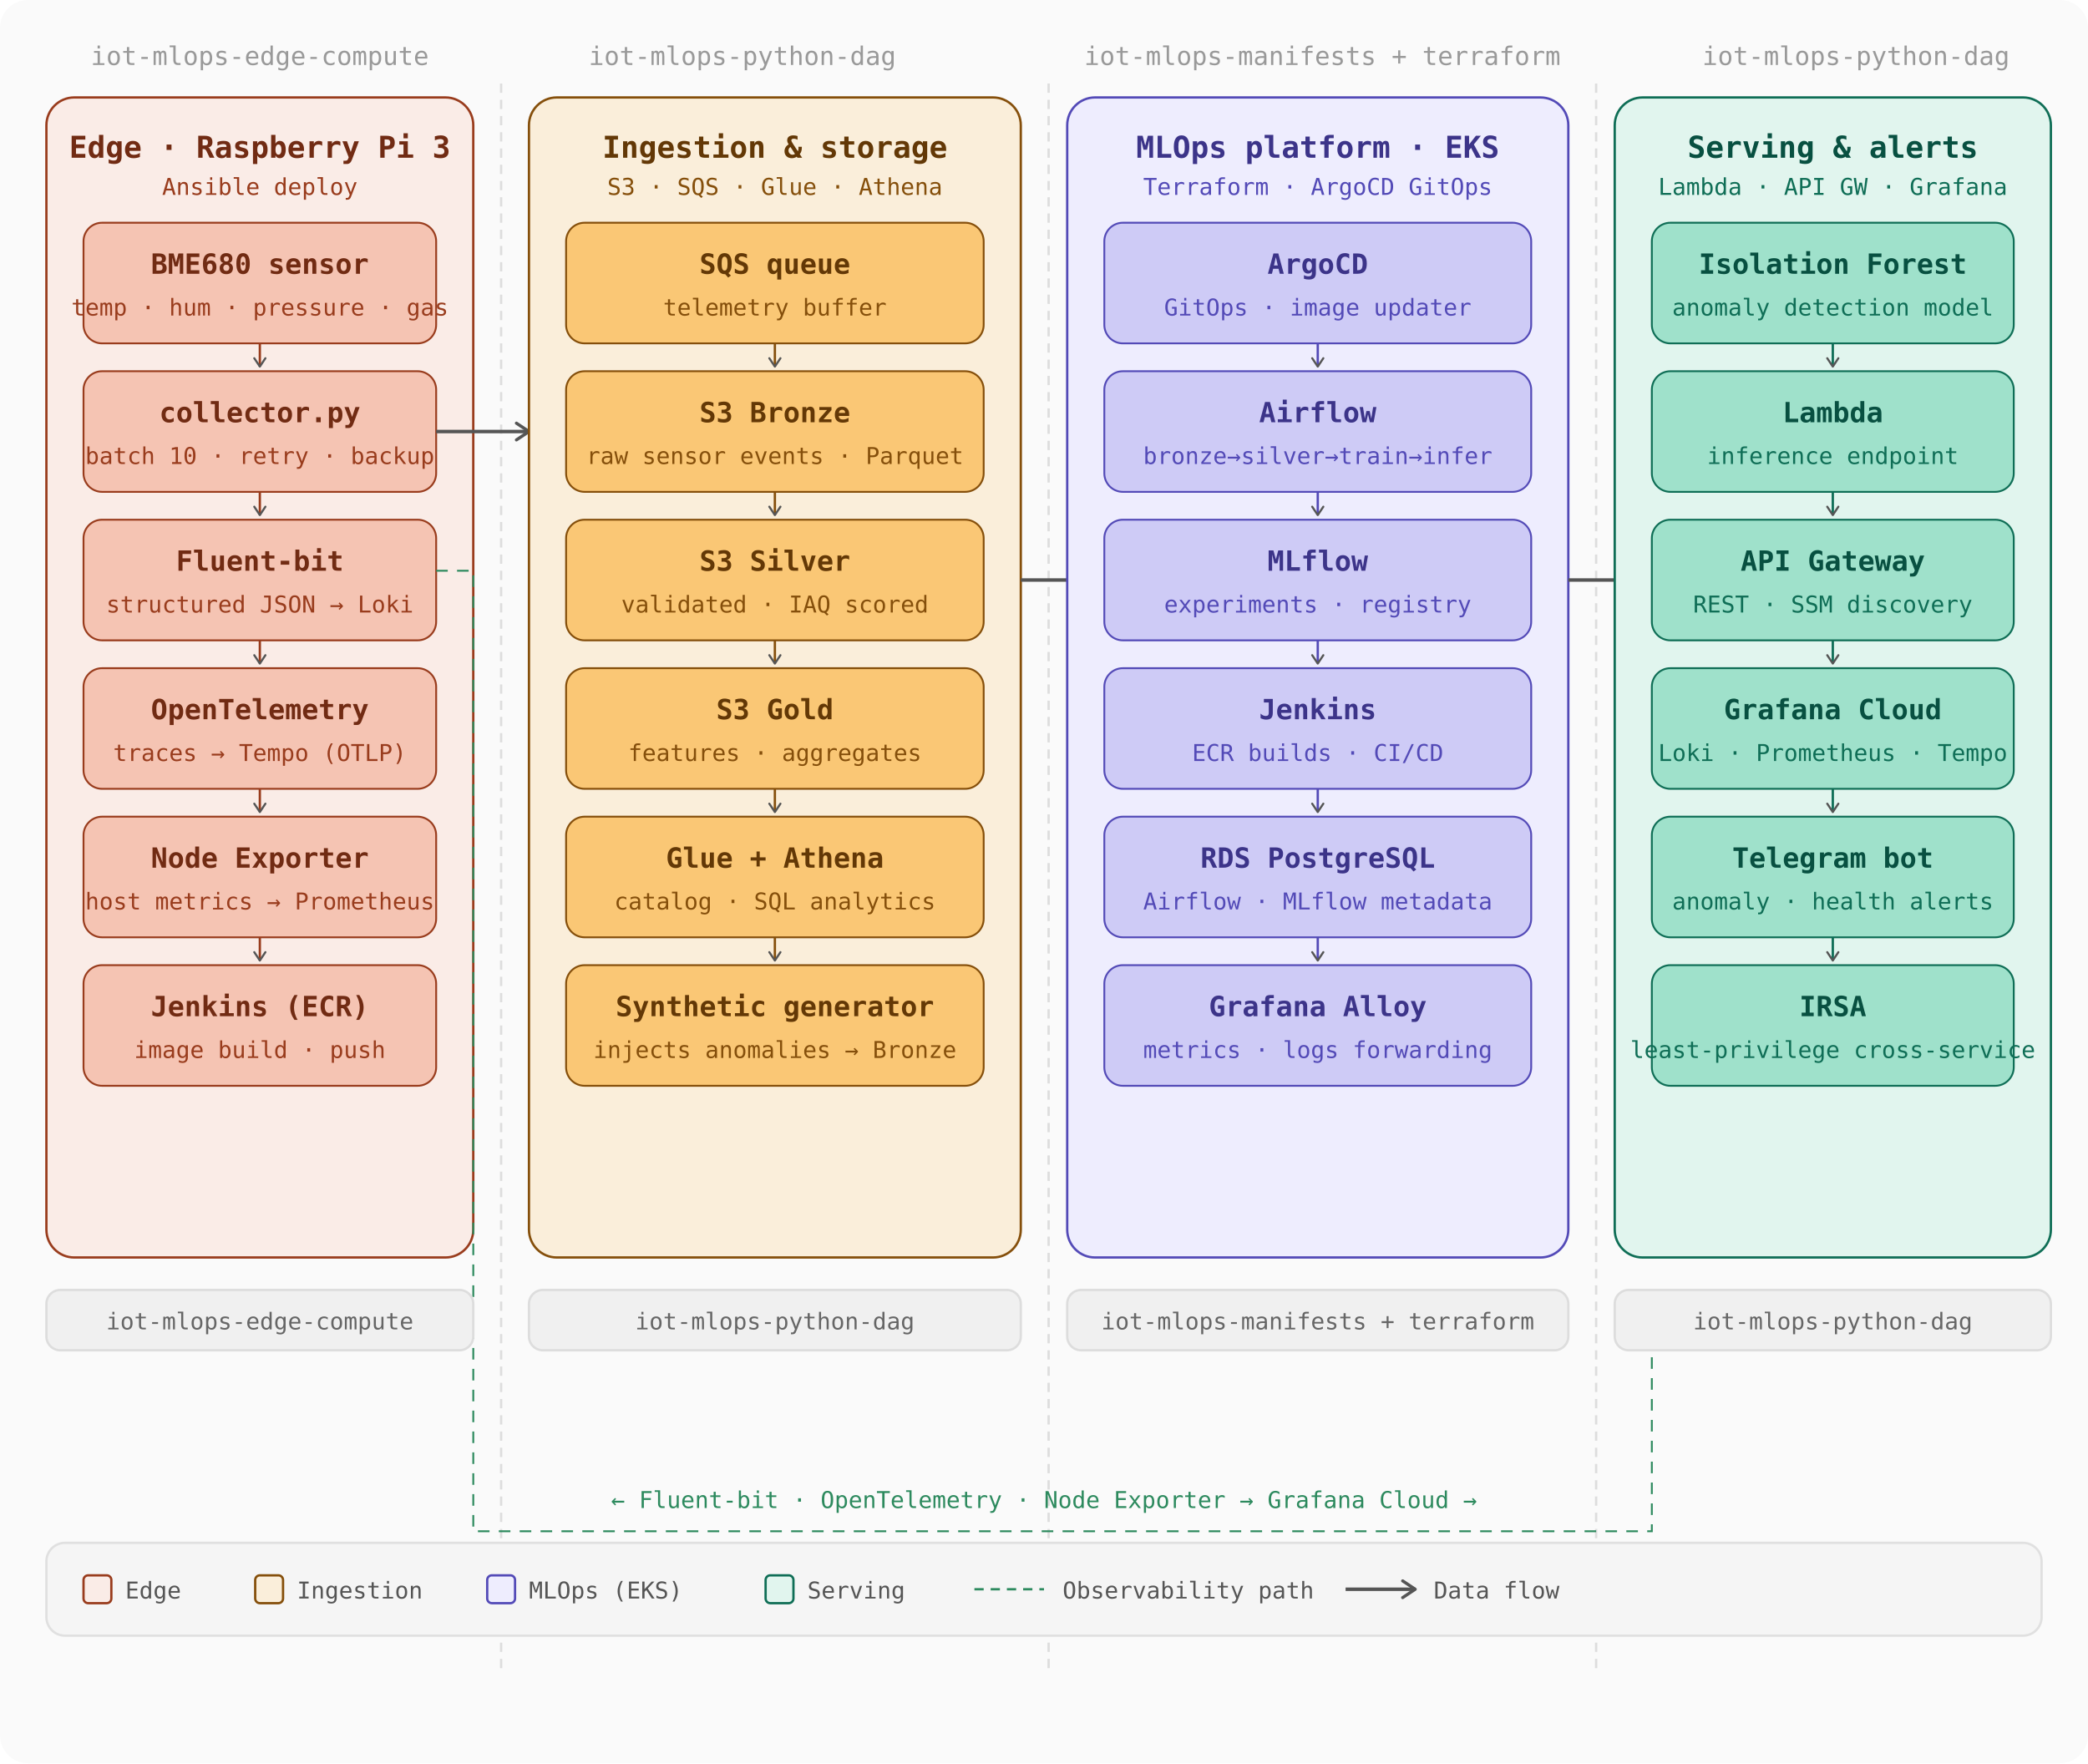
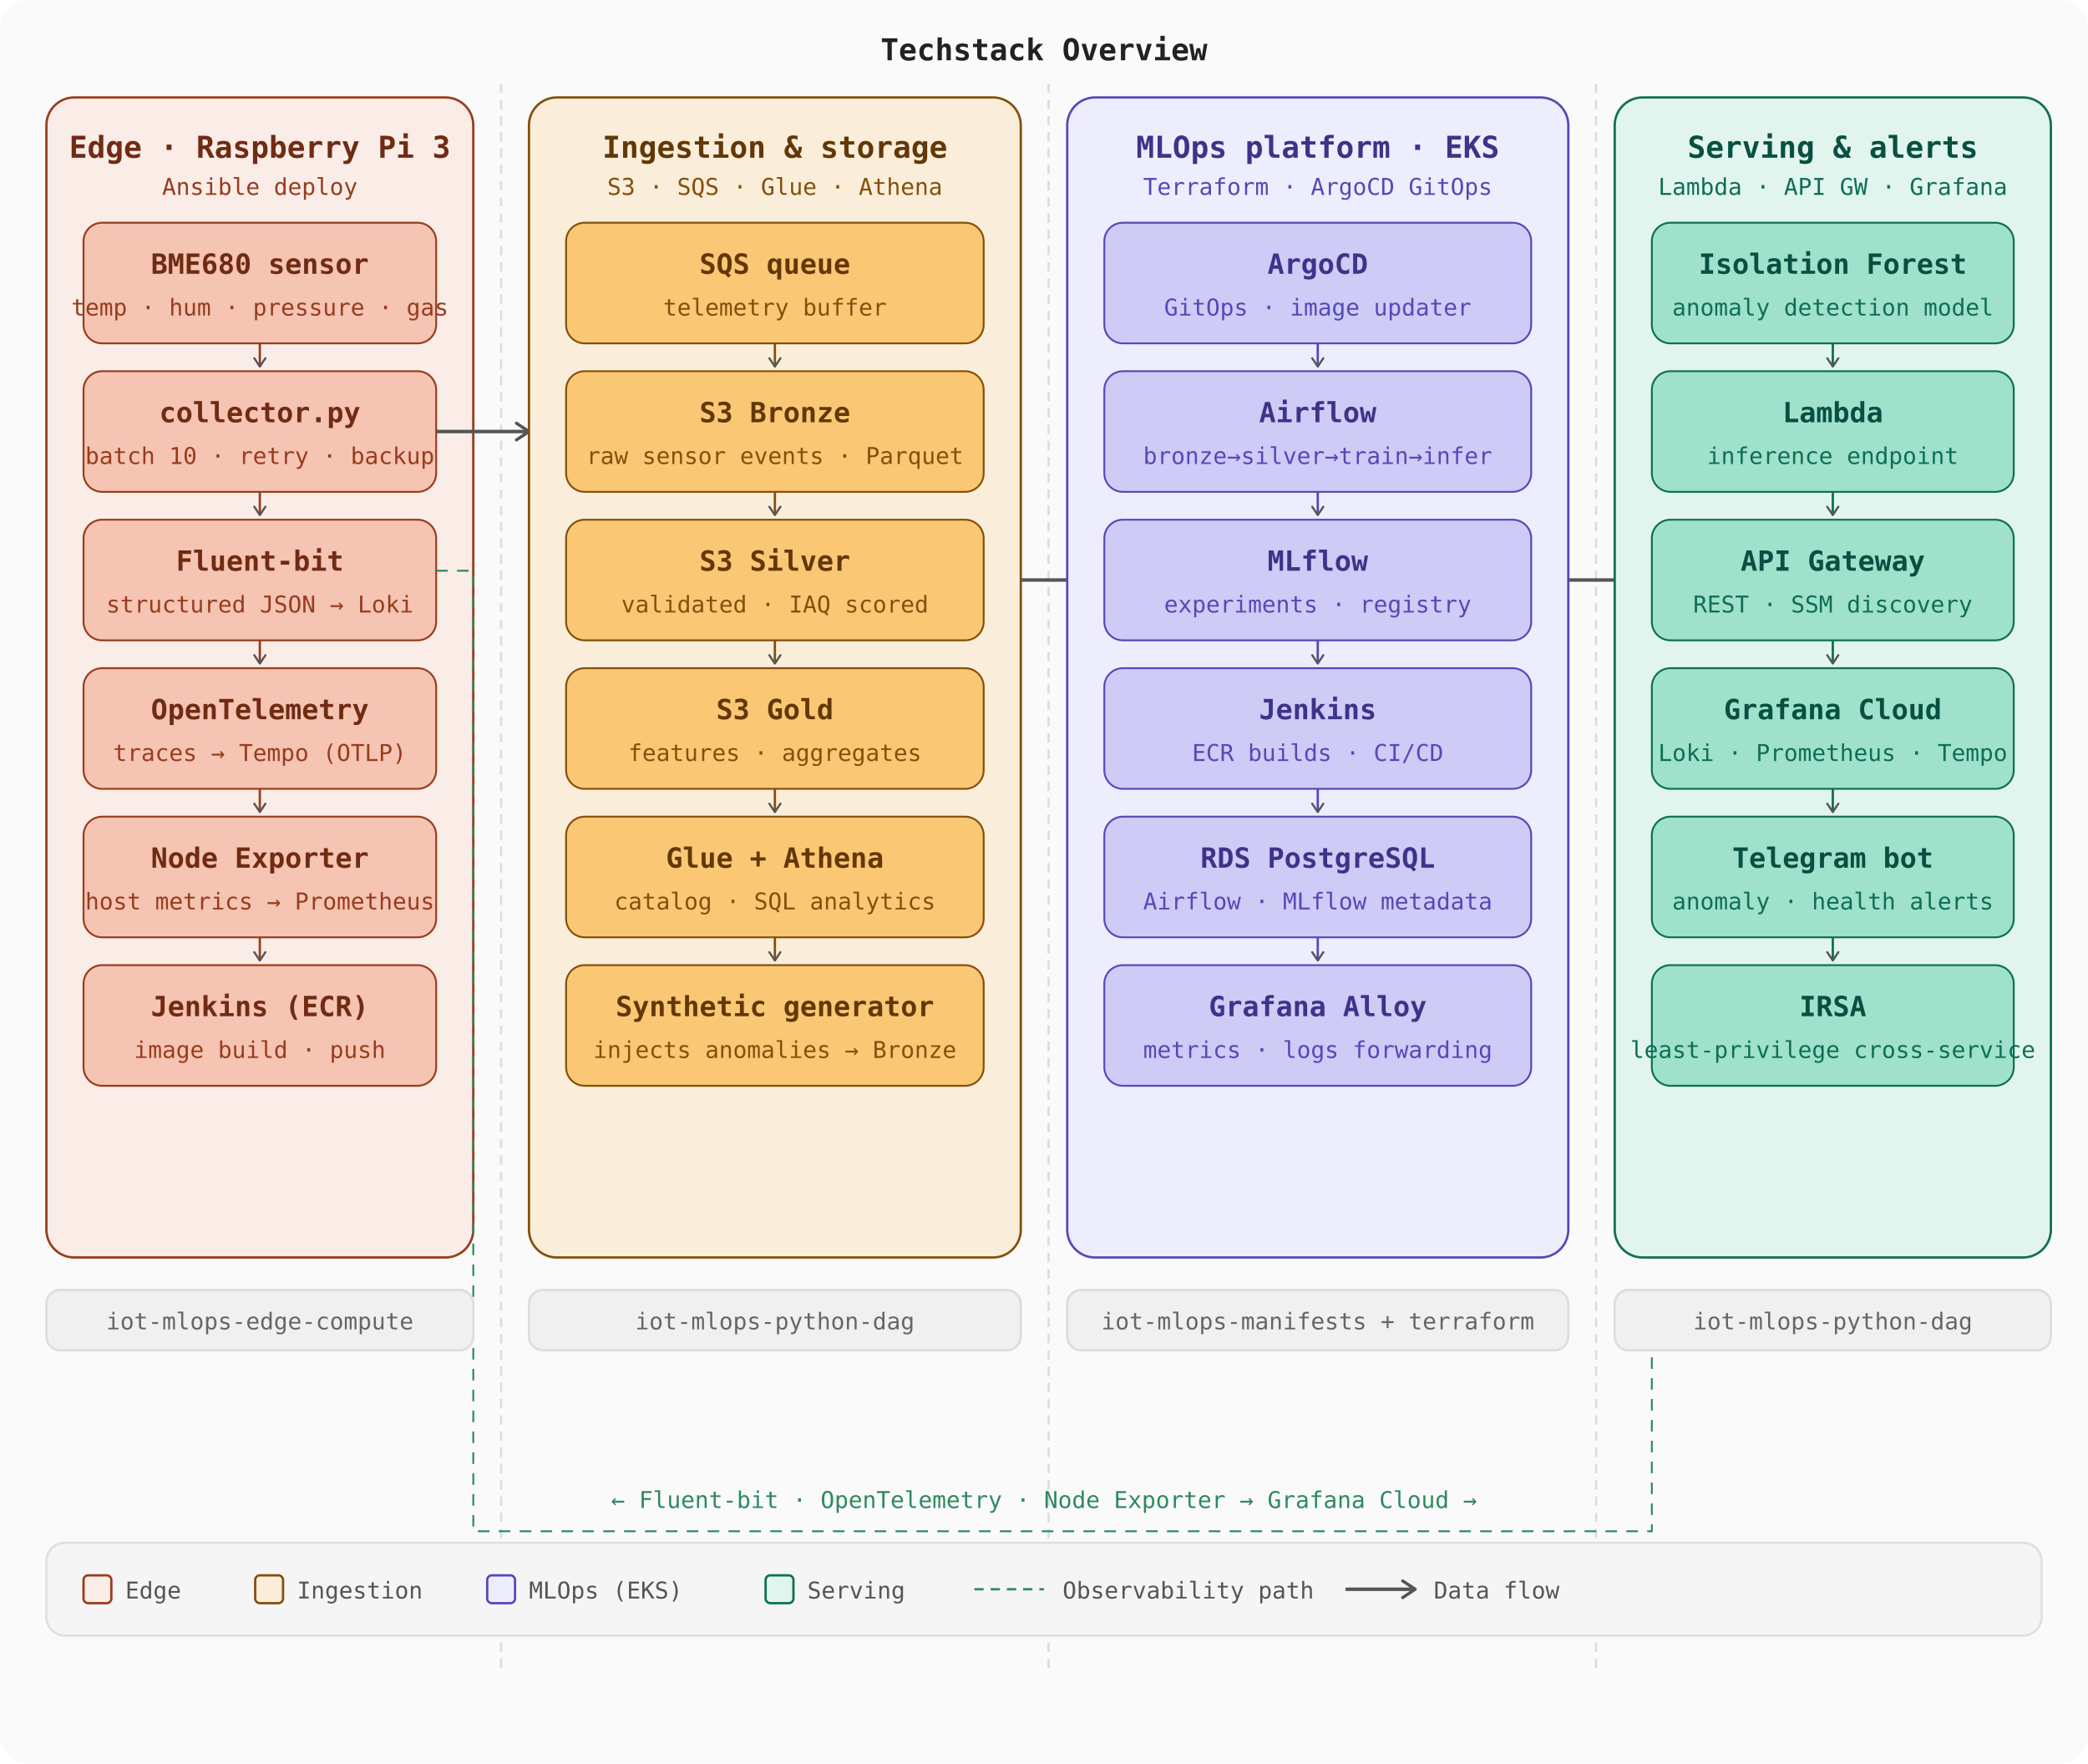
<svg xmlns="http://www.w3.org/2000/svg" width="900" height="760" viewBox="0 0 900 760" font-family="'ui-monospace','SFMono-Regular','Menlo',monospace">
  <defs>
    <marker id="arr" viewBox="0 0 10 10" refX="8" refY="5" markerWidth="6" markerHeight="6" orient="auto-start-reverse">
      <path d="M2 1L8 5L2 9" fill="none" stroke="#555" stroke-width="1.5" stroke-linecap="round" stroke-linejoin="round" />
    </marker>
    <marker id="arr-dash" viewBox="0 0 10 10" refX="8" refY="5" markerWidth="6" markerHeight="6" orient="auto-start-reverse">
      <path d="M2 1L8 5L2 9" fill="none" stroke="#2d8a5e" stroke-width="1.5" stroke-linecap="round" stroke-linejoin="round" />
    </marker>
  </defs>
  <rect width="900" height="760" fill="#fafafa" rx="12" />
-   <text x="112" y="28" text-anchor="middle" font-size="11" fill="#999">iot-mlops-edge-compute</text>
-   <text x="320" y="28" text-anchor="middle" font-size="11" fill="#999">iot-mlops-python-dag</text>
-   <text x="570" y="28" text-anchor="middle" font-size="11" fill="#999">iot-mlops-manifests + terraform</text>
-   <text x="800" y="28" text-anchor="middle" font-size="11" fill="#999">iot-mlops-python-dag</text>
+   <text x="450" y="26" text-anchor="middle" font-size="13" font-weight="600" fill="#222">Techstack Overview</text>
  <line x1="216" y1="36" x2="216" y2="720" stroke="#ddd" stroke-width="1" stroke-dasharray="4 3" />
  <line x1="452" y1="36" x2="452" y2="720" stroke="#ddd" stroke-width="1" stroke-dasharray="4 3" />
  <line x1="688" y1="36" x2="688" y2="720" stroke="#ddd" stroke-width="1" stroke-dasharray="4 3" />
  <rect x="20" y="42" width="184" height="500" rx="12" fill="#FAECE7" stroke="#993C1D" stroke-width="1" />
  <text x="112" y="68" text-anchor="middle" font-size="13" font-weight="600" fill="#712B13">Edge · Raspberry Pi 3</text>
  <text x="112" y="84" text-anchor="middle" font-size="10" fill="#993C1D">Ansible deploy</text>
  <rect x="36" y="96" width="152" height="52" rx="8" fill="#F5C4B3" stroke="#993C1D" stroke-width="0.8" />
  <text x="112" y="118" text-anchor="middle" font-size="12" font-weight="600" fill="#712B13">BME680 sensor</text>
  <text x="112" y="136" text-anchor="middle" font-size="10" fill="#993C1D">temp · hum · pressure · gas</text>
  <rect x="36" y="160" width="152" height="52" rx="8" fill="#F5C4B3" stroke="#993C1D" stroke-width="0.8" />
  <text x="112" y="182" text-anchor="middle" font-size="12" font-weight="600" fill="#712B13">collector.py</text>
  <text x="112" y="200" text-anchor="middle" font-size="10" fill="#993C1D">batch 10 · retry · backup</text>
  <rect x="36" y="224" width="152" height="52" rx="8" fill="#F5C4B3" stroke="#993C1D" stroke-width="0.8" />
  <text x="112" y="246" text-anchor="middle" font-size="12" font-weight="600" fill="#712B13">Fluent-bit</text>
  <text x="112" y="264" text-anchor="middle" font-size="10" fill="#993C1D">structured JSON → Loki</text>
  <rect x="36" y="288" width="152" height="52" rx="8" fill="#F5C4B3" stroke="#993C1D" stroke-width="0.8" />
  <text x="112" y="310" text-anchor="middle" font-size="12" font-weight="600" fill="#712B13">OpenTelemetry</text>
  <text x="112" y="328" text-anchor="middle" font-size="10" fill="#993C1D">traces → Tempo (OTLP)</text>
  <rect x="36" y="352" width="152" height="52" rx="8" fill="#F5C4B3" stroke="#993C1D" stroke-width="0.8" />
  <text x="112" y="374" text-anchor="middle" font-size="12" font-weight="600" fill="#712B13">Node Exporter</text>
  <text x="112" y="392" text-anchor="middle" font-size="10" fill="#993C1D">host metrics → Prometheus</text>
  <rect x="36" y="416" width="152" height="52" rx="8" fill="#F5C4B3" stroke="#993C1D" stroke-width="0.8" />
  <text x="112" y="438" text-anchor="middle" font-size="12" font-weight="600" fill="#712B13">Jenkins (ECR)</text>
  <text x="112" y="456" text-anchor="middle" font-size="10" fill="#993C1D">image build · push</text>
  <line x1="112" y1="148" x2="112" y2="158" stroke="#993C1D" stroke-width="1" marker-end="url(#arr)" />
  <line x1="112" y1="212" x2="112" y2="222" stroke="#993C1D" stroke-width="1" marker-end="url(#arr)" />
  <line x1="112" y1="276" x2="112" y2="286" stroke="#993C1D" stroke-width="1" marker-end="url(#arr)" />
  <line x1="112" y1="340" x2="112" y2="350" stroke="#993C1D" stroke-width="1" marker-end="url(#arr)" />
  <line x1="112" y1="404" x2="112" y2="414" stroke="#993C1D" stroke-width="1" marker-end="url(#arr)" />
  <line x1="188" y1="186" x2="228" y2="186" stroke="#555" stroke-width="1.5" marker-end="url(#arr)" />
  <path d="M188 246 L204 246 L204 660 L712 660 L712 570" fill="none" stroke="#2d8a5e" stroke-width="0.8" stroke-dasharray="5 4" marker-end="url(#arr-dash)" />
  <rect x="228" y="42" width="212" height="500" rx="12" fill="#FAEEDA" stroke="#854F0B" stroke-width="1" />
  <text x="334" y="68" text-anchor="middle" font-size="13" font-weight="600" fill="#633806">Ingestion &amp; storage</text>
  <text x="334" y="84" text-anchor="middle" font-size="10" fill="#854F0B">S3 · SQS · Glue · Athena</text>
  <rect x="244" y="96" width="180" height="52" rx="8" fill="#FAC775" stroke="#854F0B" stroke-width="0.8" />
  <text x="334" y="118" text-anchor="middle" font-size="12" font-weight="600" fill="#633806">SQS queue</text>
  <text x="334" y="136" text-anchor="middle" font-size="10" fill="#854F0B">telemetry buffer</text>
  <rect x="244" y="160" width="180" height="52" rx="8" fill="#FAC775" stroke="#854F0B" stroke-width="0.8" />
  <text x="334" y="182" text-anchor="middle" font-size="12" font-weight="600" fill="#633806">S3 Bronze</text>
  <text x="334" y="200" text-anchor="middle" font-size="10" fill="#854F0B">raw sensor events · Parquet</text>
  <rect x="244" y="224" width="180" height="52" rx="8" fill="#FAC775" stroke="#854F0B" stroke-width="0.8" />
  <text x="334" y="246" text-anchor="middle" font-size="12" font-weight="600" fill="#633806">S3 Silver</text>
  <text x="334" y="264" text-anchor="middle" font-size="10" fill="#854F0B">validated · IAQ scored</text>
  <rect x="244" y="288" width="180" height="52" rx="8" fill="#FAC775" stroke="#854F0B" stroke-width="0.8" />
  <text x="334" y="310" text-anchor="middle" font-size="12" font-weight="600" fill="#633806">S3 Gold</text>
  <text x="334" y="328" text-anchor="middle" font-size="10" fill="#854F0B">features · aggregates</text>
  <rect x="244" y="352" width="180" height="52" rx="8" fill="#FAC775" stroke="#854F0B" stroke-width="0.8" />
  <text x="334" y="374" text-anchor="middle" font-size="12" font-weight="600" fill="#633806">Glue + Athena</text>
  <text x="334" y="392" text-anchor="middle" font-size="10" fill="#854F0B">catalog · SQL analytics</text>
  <rect x="244" y="416" width="180" height="52" rx="8" fill="#FAC775" stroke="#854F0B" stroke-width="0.8" />
  <text x="334" y="438" text-anchor="middle" font-size="12" font-weight="600" fill="#633806">Synthetic generator</text>
  <text x="334" y="456" text-anchor="middle" font-size="10" fill="#854F0B">injects anomalies → Bronze</text>
  <line x1="334" y1="148" x2="334" y2="158" stroke="#854F0B" stroke-width="1" marker-end="url(#arr)" />
  <line x1="334" y1="212" x2="334" y2="222" stroke="#854F0B" stroke-width="1" marker-end="url(#arr)" />
  <line x1="334" y1="276" x2="334" y2="286" stroke="#854F0B" stroke-width="1" marker-end="url(#arr)" />
  <line x1="334" y1="340" x2="334" y2="350" stroke="#854F0B" stroke-width="1" marker-end="url(#arr)" />
  <line x1="334" y1="404" x2="334" y2="414" stroke="#854F0B" stroke-width="1" marker-end="url(#arr)" />
  <line x1="440" y1="250" x2="468" y2="250" stroke="#555" stroke-width="1.5" marker-end="url(#arr)" />
  <rect x="460" y="42" width="216" height="500" rx="12" fill="#EEEDFE" stroke="#534AB7" stroke-width="1" />
  <text x="568" y="68" text-anchor="middle" font-size="13" font-weight="600" fill="#3C3489">MLOps platform · EKS</text>
  <text x="568" y="84" text-anchor="middle" font-size="10" fill="#534AB7">Terraform · ArgoCD GitOps</text>
  <rect x="476" y="96" width="184" height="52" rx="8" fill="#CECBF6" stroke="#534AB7" stroke-width="0.8" />
  <text x="568" y="118" text-anchor="middle" font-size="12" font-weight="600" fill="#3C3489">ArgoCD</text>
  <text x="568" y="136" text-anchor="middle" font-size="10" fill="#534AB7">GitOps · image updater</text>
  <rect x="476" y="160" width="184" height="52" rx="8" fill="#CECBF6" stroke="#534AB7" stroke-width="0.8" />
  <text x="568" y="182" text-anchor="middle" font-size="12" font-weight="600" fill="#3C3489">Airflow</text>
  <text x="568" y="200" text-anchor="middle" font-size="10" fill="#534AB7">bronze→silver→train→infer</text>
  <rect x="476" y="224" width="184" height="52" rx="8" fill="#CECBF6" stroke="#534AB7" stroke-width="0.8" />
  <text x="568" y="246" text-anchor="middle" font-size="12" font-weight="600" fill="#3C3489">MLflow</text>
  <text x="568" y="264" text-anchor="middle" font-size="10" fill="#534AB7">experiments · registry</text>
  <rect x="476" y="288" width="184" height="52" rx="8" fill="#CECBF6" stroke="#534AB7" stroke-width="0.8" />
  <text x="568" y="310" text-anchor="middle" font-size="12" font-weight="600" fill="#3C3489">Jenkins</text>
  <text x="568" y="328" text-anchor="middle" font-size="10" fill="#534AB7">ECR builds · CI/CD</text>
  <rect x="476" y="352" width="184" height="52" rx="8" fill="#CECBF6" stroke="#534AB7" stroke-width="0.8" />
  <text x="568" y="374" text-anchor="middle" font-size="12" font-weight="600" fill="#3C3489">RDS PostgreSQL</text>
  <text x="568" y="392" text-anchor="middle" font-size="10" fill="#534AB7">Airflow · MLflow metadata</text>
  <rect x="476" y="416" width="184" height="52" rx="8" fill="#CECBF6" stroke="#534AB7" stroke-width="0.8" />
  <text x="568" y="438" text-anchor="middle" font-size="12" font-weight="600" fill="#3C3489">Grafana Alloy</text>
  <text x="568" y="456" text-anchor="middle" font-size="10" fill="#534AB7">metrics · logs forwarding</text>
  <line x1="568" y1="148" x2="568" y2="158" stroke="#534AB7" stroke-width="1" marker-end="url(#arr)" />
  <line x1="568" y1="212" x2="568" y2="222" stroke="#534AB7" stroke-width="1" marker-end="url(#arr)" />
  <line x1="568" y1="276" x2="568" y2="286" stroke="#534AB7" stroke-width="1" marker-end="url(#arr)" />
  <line x1="568" y1="340" x2="568" y2="350" stroke="#534AB7" stroke-width="1" marker-end="url(#arr)" />
  <line x1="568" y1="404" x2="568" y2="414" stroke="#534AB7" stroke-width="1" marker-end="url(#arr)" />
  <line x1="676" y1="250" x2="704" y2="250" stroke="#555" stroke-width="1.5" marker-end="url(#arr)" />
  <rect x="696" y="42" width="188" height="500" rx="12" fill="#E1F5EE" stroke="#0F6E56" stroke-width="1" />
  <text x="790" y="68" text-anchor="middle" font-size="13" font-weight="600" fill="#085041">Serving &amp; alerts</text>
  <text x="790" y="84" text-anchor="middle" font-size="10" fill="#0F6E56">Lambda · API GW · Grafana</text>
  <rect x="712" y="96" width="156" height="52" rx="8" fill="#9FE1CB" stroke="#0F6E56" stroke-width="0.8" />
  <text x="790" y="118" text-anchor="middle" font-size="12" font-weight="600" fill="#085041">Isolation Forest</text>
  <text x="790" y="136" text-anchor="middle" font-size="10" fill="#0F6E56">anomaly detection model</text>
  <rect x="712" y="160" width="156" height="52" rx="8" fill="#9FE1CB" stroke="#0F6E56" stroke-width="0.8" />
  <text x="790" y="182" text-anchor="middle" font-size="12" font-weight="600" fill="#085041">Lambda</text>
  <text x="790" y="200" text-anchor="middle" font-size="10" fill="#0F6E56">inference endpoint</text>
  <rect x="712" y="224" width="156" height="52" rx="8" fill="#9FE1CB" stroke="#0F6E56" stroke-width="0.8" />
  <text x="790" y="246" text-anchor="middle" font-size="12" font-weight="600" fill="#085041">API Gateway</text>
  <text x="790" y="264" text-anchor="middle" font-size="10" fill="#0F6E56">REST · SSM discovery</text>
  <rect x="712" y="288" width="156" height="52" rx="8" fill="#9FE1CB" stroke="#0F6E56" stroke-width="0.8" />
  <text x="790" y="310" text-anchor="middle" font-size="12" font-weight="600" fill="#085041">Grafana Cloud</text>
  <text x="790" y="328" text-anchor="middle" font-size="10" fill="#0F6E56">Loki · Prometheus · Tempo</text>
  <rect x="712" y="352" width="156" height="52" rx="8" fill="#9FE1CB" stroke="#0F6E56" stroke-width="0.8" />
  <text x="790" y="374" text-anchor="middle" font-size="12" font-weight="600" fill="#085041">Telegram bot</text>
  <text x="790" y="392" text-anchor="middle" font-size="10" fill="#0F6E56">anomaly · health alerts</text>
  <rect x="712" y="416" width="156" height="52" rx="8" fill="#9FE1CB" stroke="#0F6E56" stroke-width="0.8" />
  <text x="790" y="438" text-anchor="middle" font-size="12" font-weight="600" fill="#085041">IRSA</text>
  <text x="790" y="456" text-anchor="middle" font-size="10" fill="#0F6E56">least-privilege cross-service</text>
  <line x1="790" y1="148" x2="790" y2="158" stroke="#0F6E56" stroke-width="1" marker-end="url(#arr)" />
  <line x1="790" y1="212" x2="790" y2="222" stroke="#0F6E56" stroke-width="1" marker-end="url(#arr)" />
  <line x1="790" y1="276" x2="790" y2="286" stroke="#0F6E56" stroke-width="1" marker-end="url(#arr)" />
  <line x1="790" y1="340" x2="790" y2="350" stroke="#0F6E56" stroke-width="1" marker-end="url(#arr)" />
  <line x1="790" y1="404" x2="790" y2="414" stroke="#0F6E56" stroke-width="1" marker-end="url(#arr)" />
  <rect x="20" y="556" width="184" height="26" rx="6" fill="#f0f0f0" stroke="#ddd" stroke-width="1" />
  <text x="112" y="573" text-anchor="middle" font-size="10" fill="#666">iot-mlops-edge-compute</text>
  <rect x="228" y="556" width="212" height="26" rx="6" fill="#f0f0f0" stroke="#ddd" stroke-width="1" />
  <text x="334" y="573" text-anchor="middle" font-size="10" fill="#666">iot-mlops-python-dag</text>
  <rect x="460" y="556" width="216" height="26" rx="6" fill="#f0f0f0" stroke="#ddd" stroke-width="1" />
  <text x="568" y="573" text-anchor="middle" font-size="10" fill="#666">iot-mlops-manifests + terraform</text>
  <rect x="696" y="556" width="188" height="26" rx="6" fill="#f0f0f0" stroke="#ddd" stroke-width="1" />
  <text x="790" y="573" text-anchor="middle" font-size="10" fill="#666">iot-mlops-python-dag</text>
  <text x="450" y="650" text-anchor="middle" font-size="10" fill="#2d8a5e">← Fluent-bit · OpenTelemetry · Node Exporter → Grafana Cloud →</text>
  <rect x="20" y="665" width="860" height="40" rx="8" fill="#f5f5f5" stroke="#e0e0e0" stroke-width="1" />
  <rect x="36" y="679" width="12" height="12" rx="2" fill="#FAECE7" stroke="#993C1D" stroke-width="1" />
  <text x="54" y="689" font-size="10" fill="#555">Edge</text>
  <rect x="110" y="679" width="12" height="12" rx="2" fill="#FAEEDA" stroke="#854F0B" stroke-width="1" />
  <text x="128" y="689" font-size="10" fill="#555">Ingestion</text>
  <rect x="210" y="679" width="12" height="12" rx="2" fill="#EEEDFE" stroke="#534AB7" stroke-width="1" />
  <text x="228" y="689" font-size="10" fill="#555">MLOps (EKS)</text>
  <rect x="330" y="679" width="12" height="12" rx="2" fill="#E1F5EE" stroke="#0F6E56" stroke-width="1" />
  <text x="348" y="689" font-size="10" fill="#555">Serving</text>
  <line x1="420" y1="685" x2="450" y2="685" stroke="#2d8a5e" stroke-width="1" stroke-dasharray="4 3" />
  <text x="458" y="689" font-size="10" fill="#555">Observability path</text>
  <line x1="580" y1="685" x2="610" y2="685" stroke="#555" stroke-width="1.5" marker-end="url(#arr)" />
  <text x="618" y="689" font-size="10" fill="#555">Data flow</text>
</svg>
